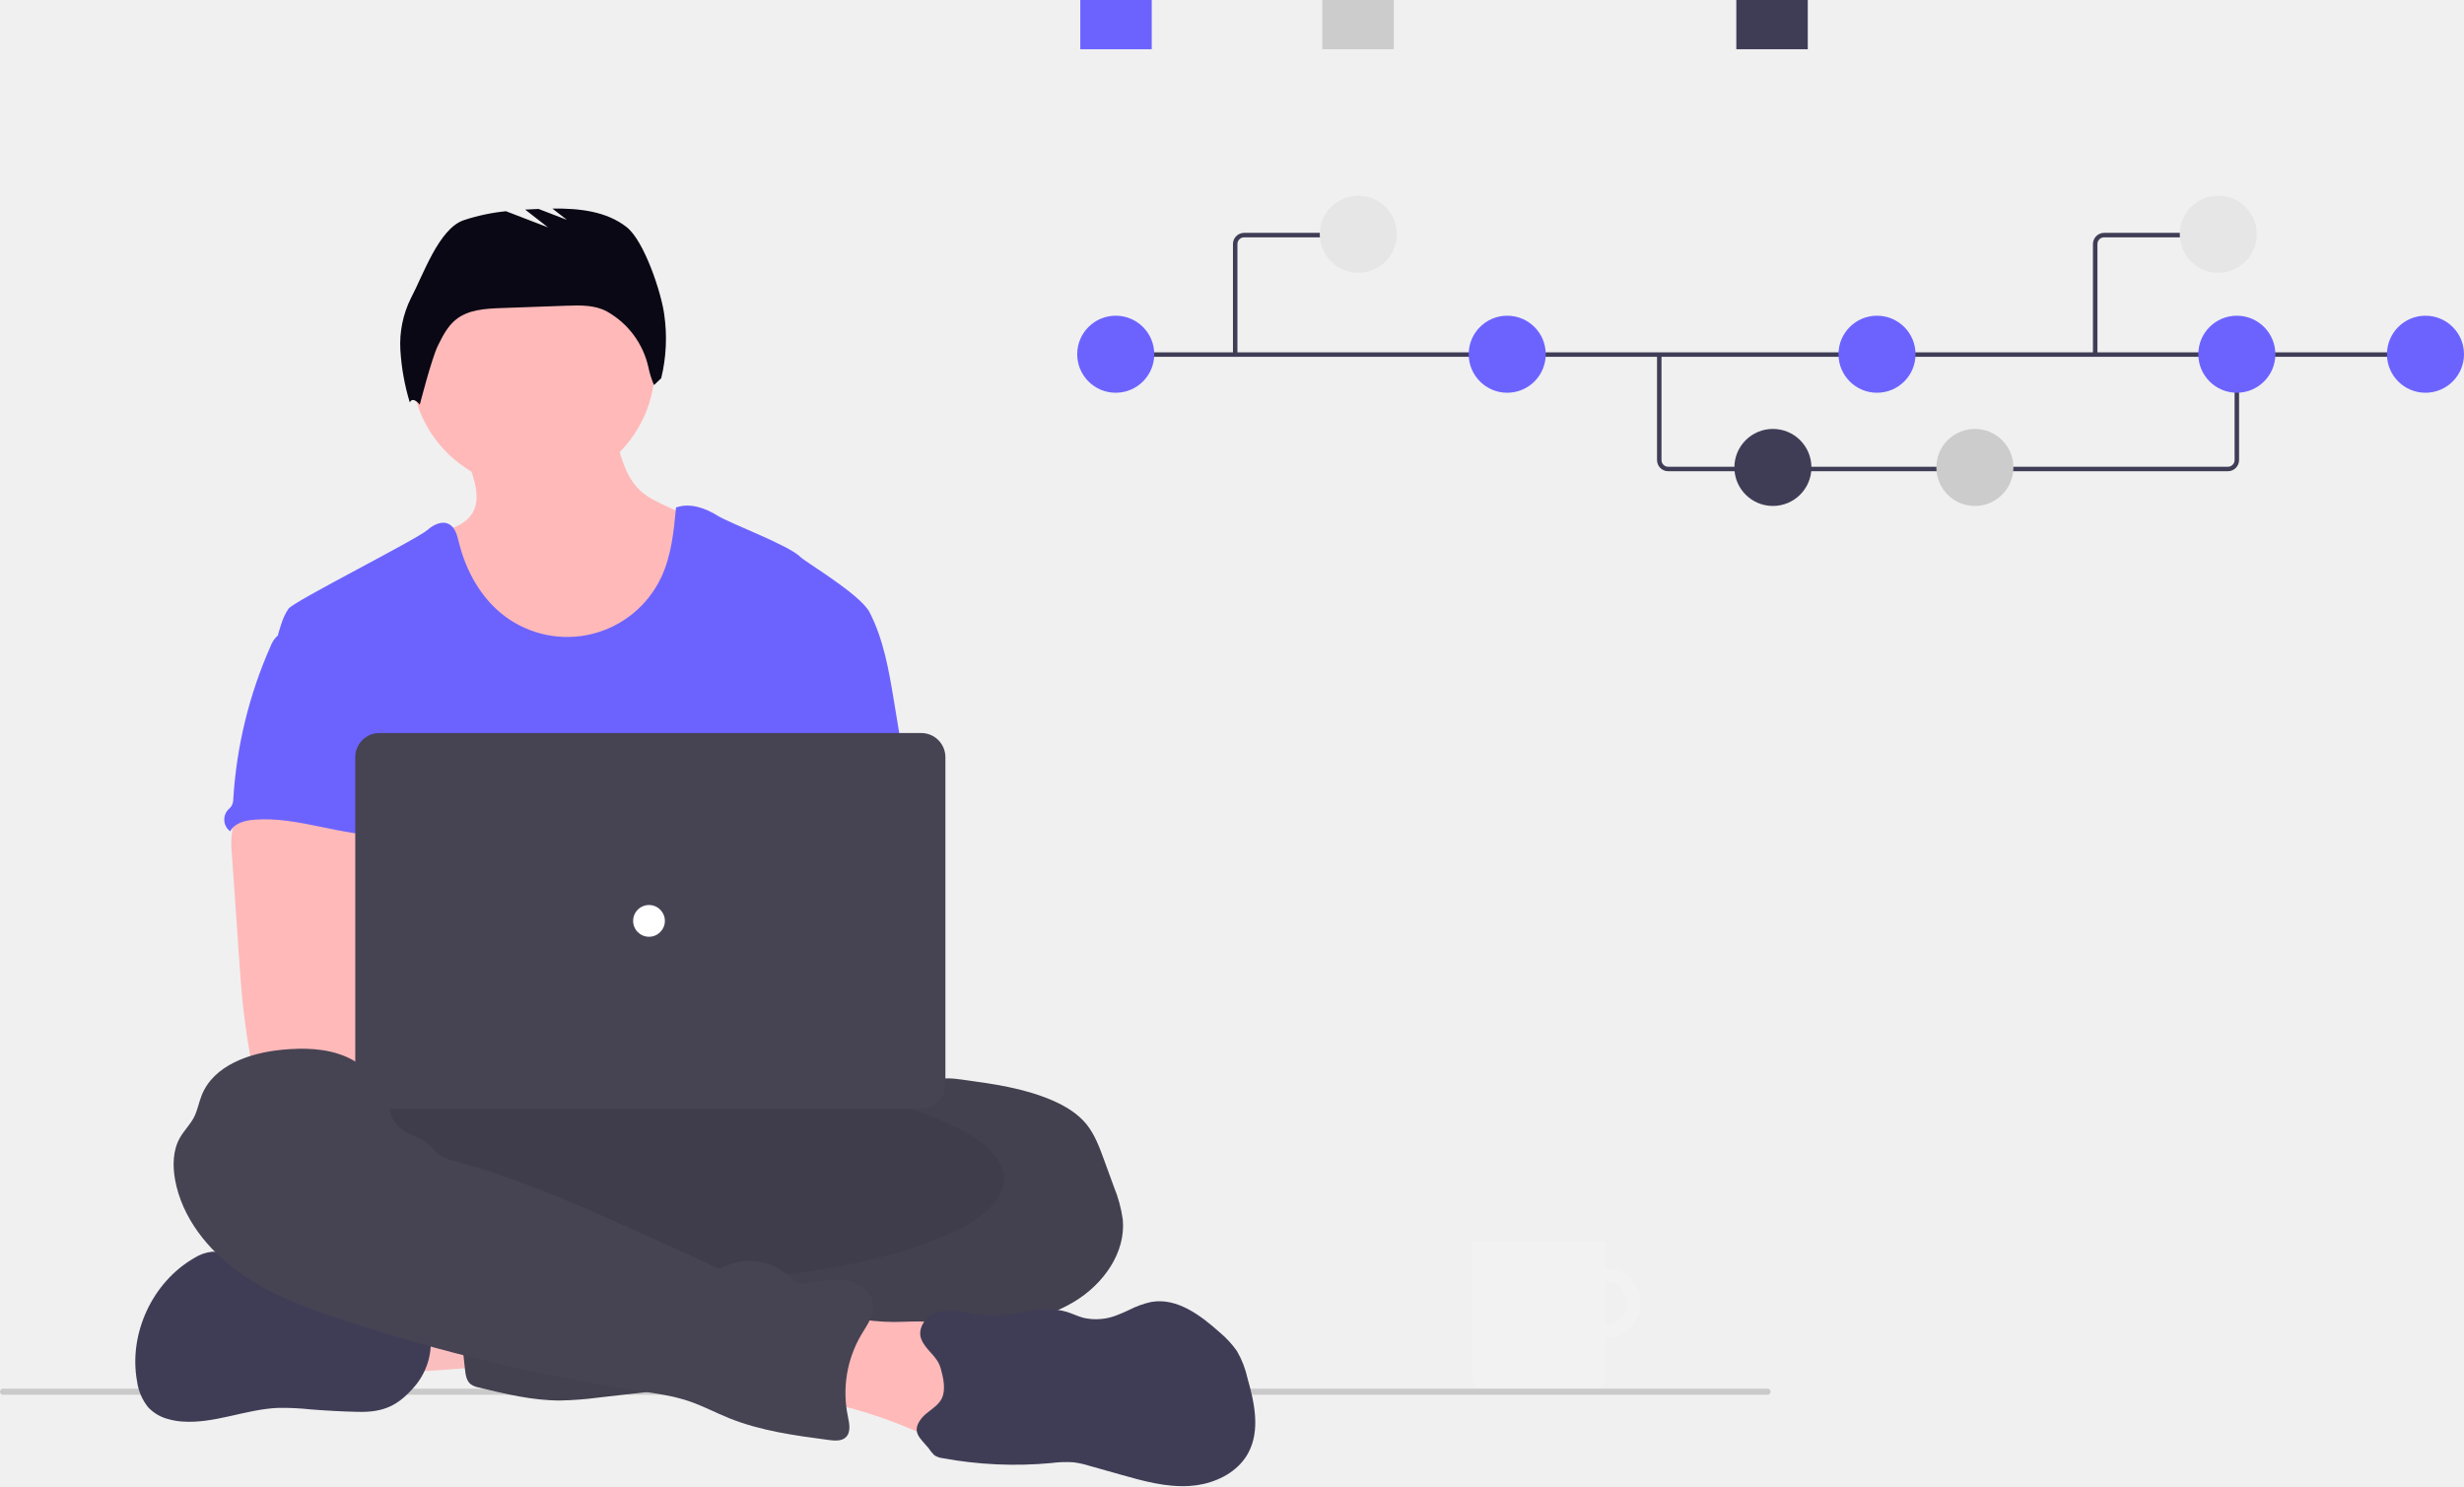
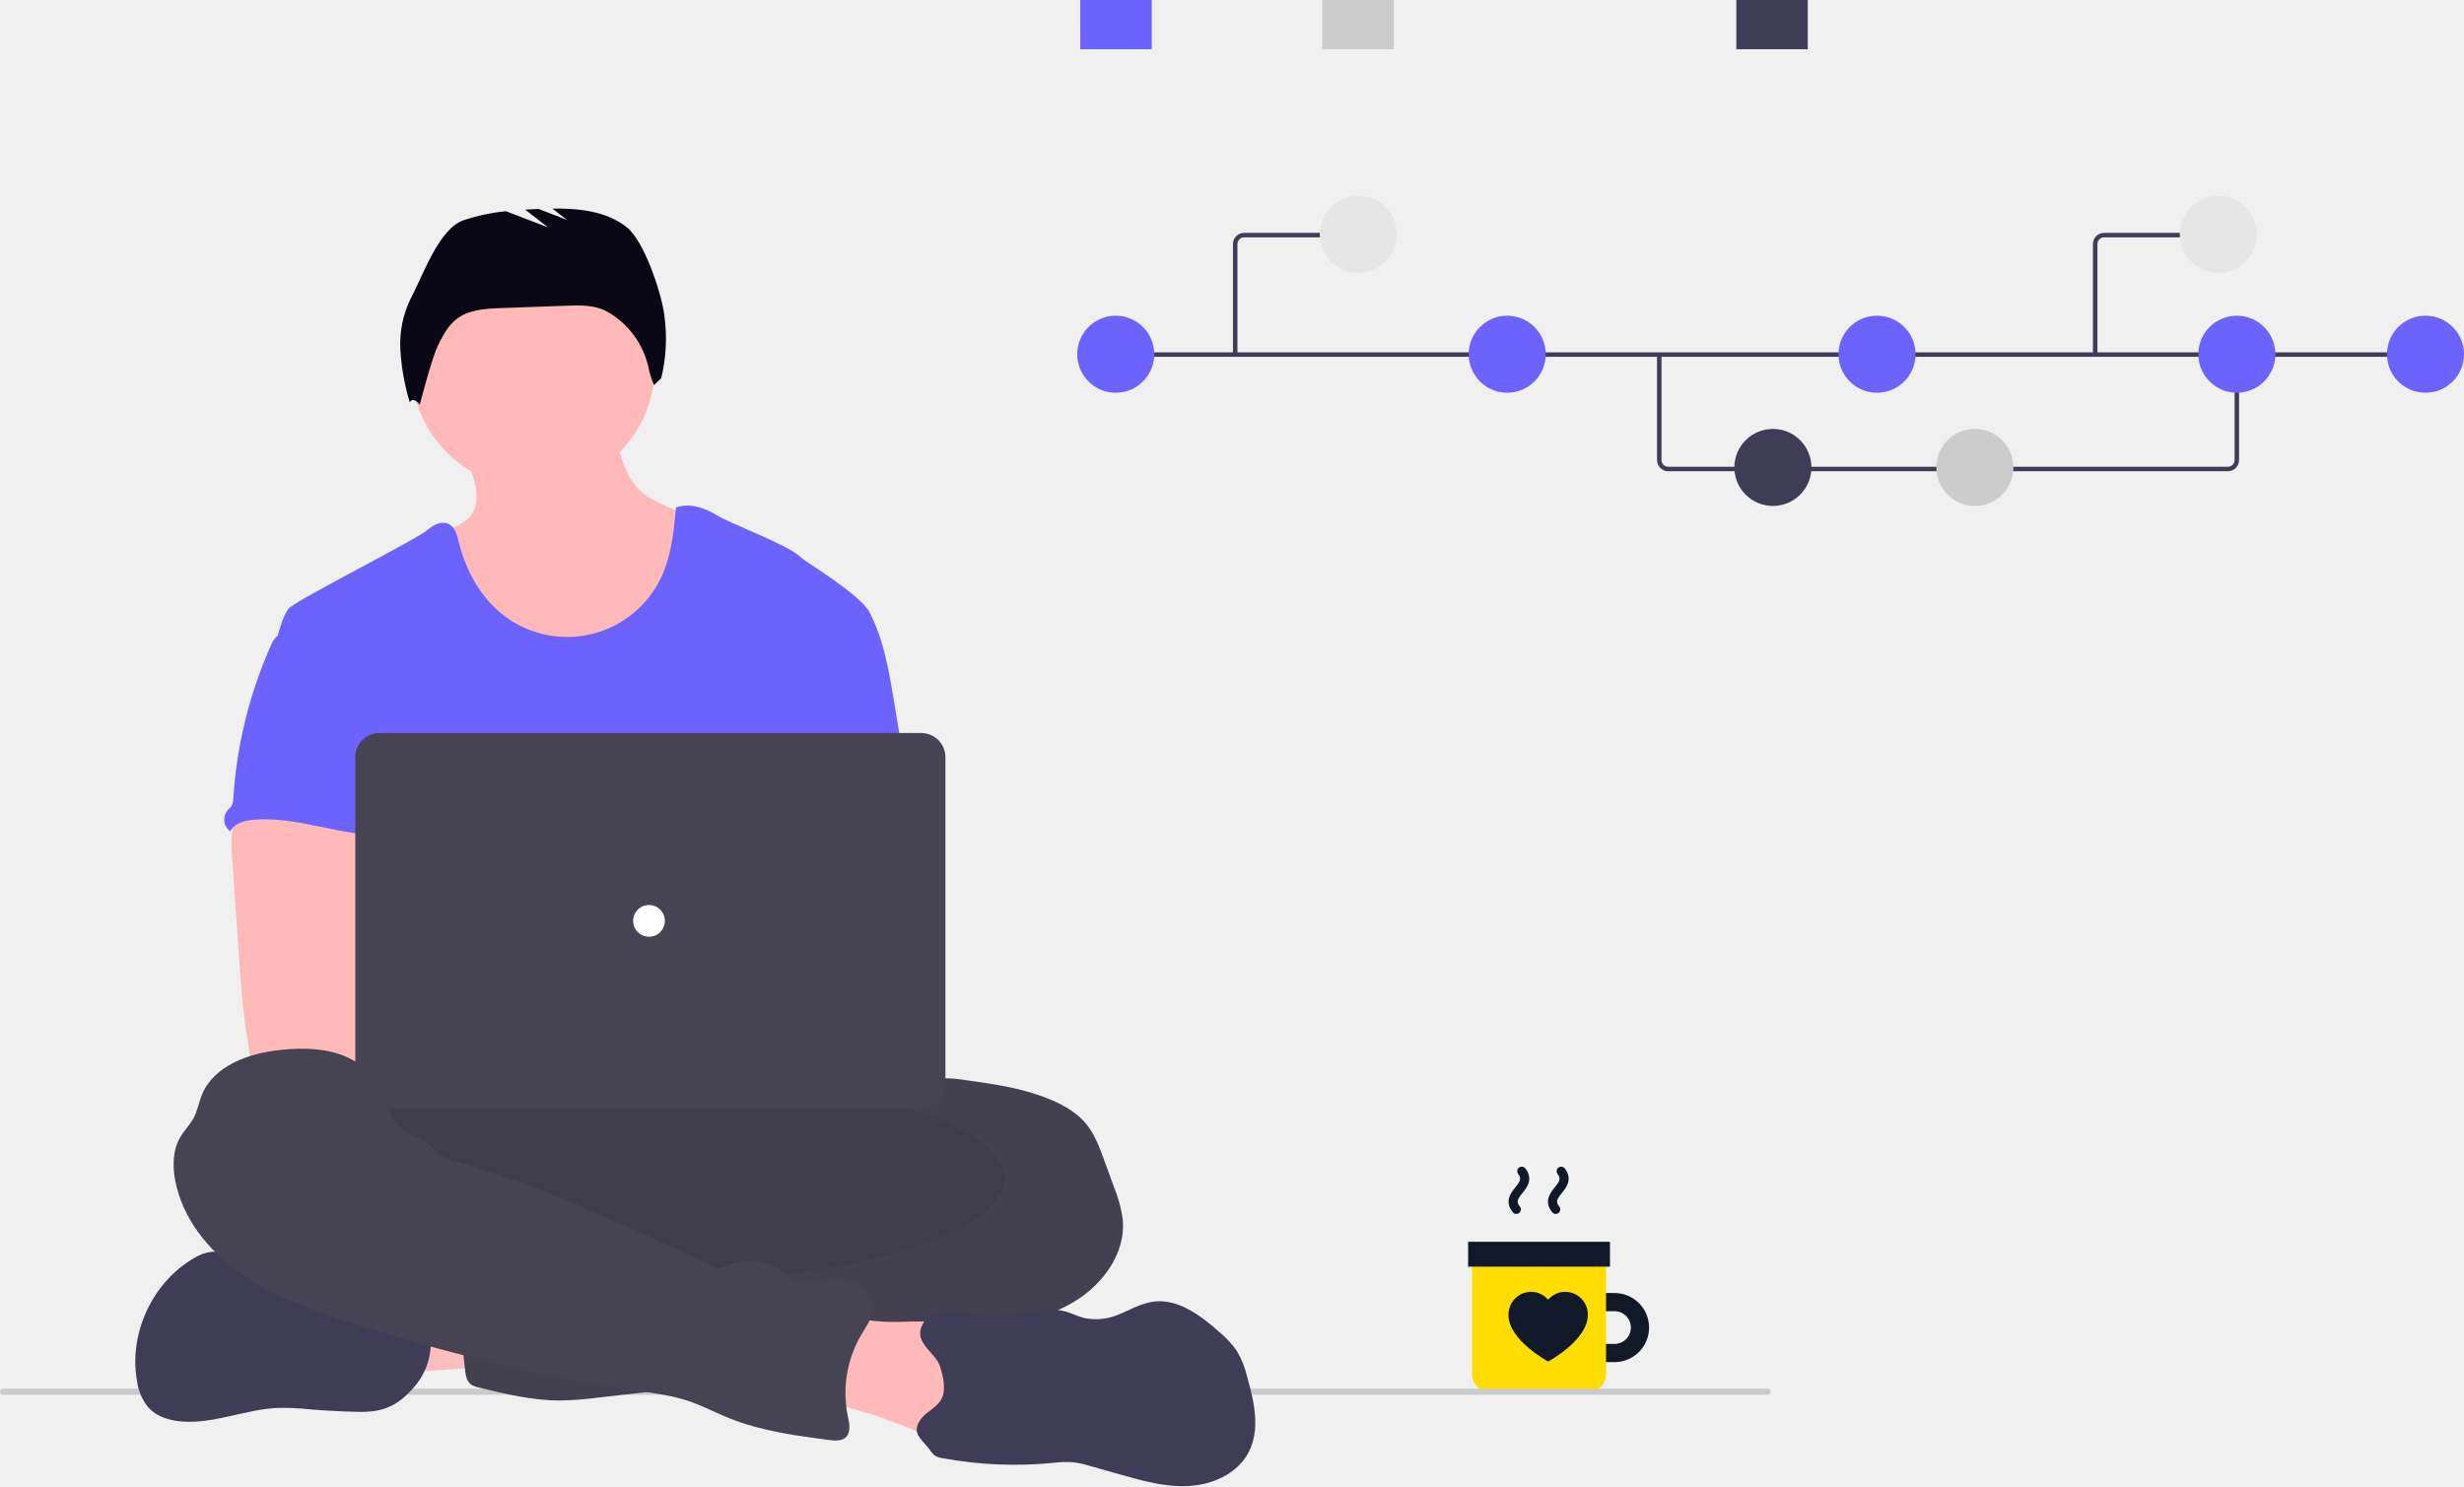
- <svg xmlns="http://www.w3.org/2000/svg" width="812.98" height="490.439" viewBox="0 0 812.98 490.439" role="img" artist="Katerina Limpitsouni" source="https://undraw.co/">
+ <svg xmlns="http://www.w3.org/2000/svg" xmlns:xlink="http://www.w3.org/1999/xlink" width="812.98" height="490.439" viewBox="0 0 812.98 490.439" role="img" artist="Katerina Limpitsouni" source="https://undraw.co/">
  <g id="Group_309" data-name="Group 309" transform="translate(-407 -291)">
-     <g id="Group_100" data-name="Group 100" transform="translate(375 238)">
-       <path id="Path_1465-409" data-name="Path 1465" d="M675.147,628.1a11.49,11.49,0,1,0,11.49,11.49h0a11.49,11.49,0,0,0-11.49-11.49Zm0,18.561a7.071,7.071,0,1,1,7.071-7.071h0a7.071,7.071,0,0,1-7.071,7.071Z" transform="translate(-113.269 -156.487)" fill="#f2f2f2" />
-       <path id="Path_1467-410" data-name="Path 1467" d="M630.954,619.261h44.193V663a5.757,5.757,0,0,1-5.757,5.757H636.711A5.757,5.757,0,0,1,630.954,663V619.261Z" transform="translate(-113.269 -156.487)" fill="#f2f2f2" />
+     <g id="Group_100" data-name="Buy Me a Coffee cup" transform="translate(375 238)">
+       <a href="https://buymeacoffee.com/amaldevpsnn" target="_blank" xlink:href="https://buymeacoffee.com/amaldevpsnn">
+         <path d="M560.8,479.7h3.9c6.3,0,11.4,5.1,11.4,11.4s-5.1,11.4-11.4,11.4h-3.9v-6h3.9a5.4,5.4,0,0,0,0-10.8h-3.9Z" fill="#111827" />
+         <path d="M517.7,462.8h44.2v43.7a5.76,5.76,0,0,1-5.8,5.8H523.5a5.76,5.76,0,0,1-5.8-5.8Z" fill="#ffdd00" />
+         <path d="M516.4,462.8h46.8v8.2H516.4Z" fill="#111827" />
+         <path d="M529.7,486.9c0-4.2,3.3-7.6,7.5-7.6,2.2,0,4.2,1,5.6,2.6,1.4-1.6,3.4-2.6,5.6-2.6,4.2,0,7.5,3.4,7.5,7.6,0,8.4-13.1,15.4-13.1,15.4S529.7,495.3,529.7,486.9Z" fill="#111827" />
+         <path d="M532.3,452.1c-4.2-5.2,5.8-7.4,1.8-12.6" fill="none" stroke="#111827" stroke-width="3" stroke-linecap="round" />
+         <path d="M545.3,452.1c-4.2-5.2,5.8-7.4,1.8-12.6" fill="none" stroke="#111827" stroke-width="3" stroke-linecap="round" />
+       </a>
    </g>
    <path id="Path_944-411" data-name="Path 944" d="M696.682,669.758H114.056a1.029,1.029,0,0,1,0-2H696.682a1.029,1.029,0,0,1,0,2Z" transform="translate(293.73 81.512)" fill="#cacaca" />
    <g id="Group_308" data-name="Group 308" transform="translate(1.18 53)">
      <path id="Path_5340-412" data-name="Path 5340" d="M914.753,353.252H730.1a3.7,3.7,0,0,1-3.695-3.695v-34.8h1.478v34.8a2.219,2.219,0,0,0,2.217,2.217H914.753a2.219,2.219,0,0,0,2.217-2.217V314.51h1.478v35.047A3.7,3.7,0,0,1,914.753,353.252Z" transform="translate(226.139 40.257)" fill="#3f3d56" />
      <rect id="Rectangle_1044" data-name="Rectangle 1044" width="433.914" height="1.478" transform="translate(773.917 354.272)" fill="#3f3d56" />
      <circle id="Ellipse_264" data-name="Ellipse 264" cx="12.711" cy="12.711" r="12.711" transform="translate(761.237 342.185)" fill="#6c63ff" />
      <circle id="Ellipse_266" data-name="Ellipse 266" cx="12.711" cy="12.711" r="12.711" transform="translate(890.405 342.185)" fill="#6c63ff" />
      <circle id="Ellipse_268" data-name="Ellipse 268" cx="12.711" cy="12.711" r="12.711" transform="translate(978.067 379.545)" fill="#3f3d56" />
      <circle id="Ellipse_269" data-name="Ellipse 269" cx="12.711" cy="12.711" r="12.711" transform="translate(1044.708 379.545)" fill="#ccc" />
      <circle id="Ellipse_270" data-name="Ellipse 270" cx="12.711" cy="12.711" r="12.711" transform="translate(1012.415 342.185)" fill="#6c63ff" />
      <circle id="Ellipse_271" data-name="Ellipse 271" cx="12.711" cy="12.711" r="12.711" transform="translate(1193.378 342.185)" fill="#6c63ff" />
      <circle id="Ellipse_272" data-name="Ellipse 272" cx="12.711" cy="12.711" r="12.711" transform="translate(1131.137 342.185)" fill="#6c63ff" />
      <rect id="Rectangle_207" data-name="Rectangle 207" width="23.577" height="16.249" transform="translate(978.705 238)" fill="#3f3d56" />
      <rect id="Rectangle_208" data-name="Rectangle 208" width="23.577" height="16.249" transform="translate(762.253 238)" fill="#6c63ff" />
      <rect id="Rectangle_209" data-name="Rectangle 209" width="23.577" height="16.249" transform="translate(842.111 238)" fill="#ccc" />
      <path id="Path_5341-413" data-name="Path 5341" d="M537.79,301.386a.739.739,0,0,1-.739-.739V264.172a3.7,3.7,0,0,1,3.695-3.695h35.967a.739.739,0,1,1,0,1.478H540.746a2.219,2.219,0,0,0-2.217,2.217v36.475a.739.739,0,0,1-.739.739Z" transform="translate(275.574 54.363)" fill="#3f3d56" />
      <circle id="Ellipse_265" data-name="Ellipse 265" cx="12.711" cy="12.711" r="12.711" transform="translate(841.267 302.593)" fill="#e6e6e6" />
      <path id="Path_5342-414" data-name="Path 5342" d="M922.529,300.647h-1.478V264.172a3.7,3.7,0,0,1,3.695-3.695h35.967v1.478H924.746a2.219,2.219,0,0,0-2.217,2.217Z" transform="translate(175.323 54.363)" fill="#3f3d56" />
      <circle id="Ellipse_265-2" data-name="Ellipse 265" cx="12.711" cy="12.711" r="12.711" transform="translate(1125.016 302.593)" fill="#e6e6e6" />
    </g>
    <g id="Group_307" data-name="Group 307" transform="translate(15618.886 -22117.611)">
      <path id="Path_5311-415" data-name="Path 5311" d="M205.542,749.762c-1.842-4.191-3.589-9.011-1.746-13.2A11.22,11.22,0,0,1,209.6,731.1a27.942,27.942,0,0,1,7.858-1.938,109.67,109.67,0,0,1,25.548-.349c.62,4.907-.69,9.884-1.816,14.625-1.022,4.366-1.607,5.012-6.112,5.239C232.164,748.836,206.232,751.307,205.542,749.762Z" transform="translate(-15288.737 22111.072)" fill="#fbbebe" />
      <path id="Path_5316-416" data-name="Path 5316" d="M388.81,643.256c2.908-1.109,6.112-.707,9.229-.288,10.032,1.371,20.213,2.777,29.512,6.784,4.366,1.869,8.522,4.366,11.473,8.042,2.619,3.309,4.147,7.361,5.6,11.351l3.353,9.185A44.22,44.22,0,0,1,450.9,689.1c1.048,10.993-6.47,21.357-15.926,27.067s-20.589,7.745-31.433,9.875-21.732,4.488-32.533,6.985a130.974,130.974,0,0,1-15.306,3.012c-11.56,1.31-23.645-.62-34.629,3.2-4.366,1.528-8.653,3.8-13.184,4.855a82.02,82.02,0,0,1-9.116,1.388l-20.789,2.375a113.421,113.421,0,0,1-12.748.978c-9.081,0-18.013-2.148-26.831-4.3a6.785,6.785,0,0,1-2.619-1.057c-1.4-1.1-1.7-3.047-1.9-4.811q-1.336-11.709-2.34-23.444c-.21-2.541-.367-5.291,1.022-7.43,1.746-2.619,5.152-3.44,8.26-3.947a215.561,215.561,0,0,1,39.885-2.768c5.073-5.073,13.438-5.1,20.082-7.858a59.727,59.727,0,0,0,7.081-3.851,92.552,92.552,0,0,1,38.881-12.285,36.192,36.192,0,0,0,7.954-1.135c5.143-1.6,9.831-5.946,15.114-4.881.655-1.807,1.109-4.226,2.619-5.466.751-.637,1.676-1.065,2.366-1.746,1.458-1.476,1.589-3.8,1.371-5.859s-.707-4.174-.175-6.182a8.546,8.546,0,0,1,.969-2.157C379.589,645.142,383.544,642.819,388.81,643.256Z" transform="translate(-15292.339 22121.945)" fill="#464353" />
      <path id="Path_5317-417" data-name="Path 5317" d="M388.81,643.256c2.908-1.109,6.112-.707,9.229-.288,10.032,1.371,20.213,2.777,29.512,6.784,4.366,1.869,8.522,4.366,11.473,8.042,2.619,3.309,4.147,7.361,5.6,11.351l3.353,9.185A44.22,44.22,0,0,1,450.9,689.1c1.048,10.993-6.47,21.357-15.926,27.067s-20.589,7.745-31.433,9.875-21.732,4.488-32.533,6.985a130.974,130.974,0,0,1-15.306,3.012c-11.56,1.31-23.645-.62-34.629,3.2-4.366,1.528-8.653,3.8-13.184,4.855a82.02,82.02,0,0,1-9.116,1.388l-20.789,2.375a113.421,113.421,0,0,1-12.748.978c-9.081,0-18.013-2.148-26.831-4.3a6.785,6.785,0,0,1-2.619-1.057c-1.4-1.1-1.7-3.047-1.9-4.811q-1.336-11.709-2.34-23.444c-.21-2.541-.367-5.291,1.022-7.43,1.746-2.619,5.152-3.44,8.26-3.947a215.561,215.561,0,0,1,39.885-2.768c5.073-5.073,13.438-5.1,20.082-7.858a59.727,59.727,0,0,0,7.081-3.851,92.552,92.552,0,0,1,38.881-12.285,36.192,36.192,0,0,0,7.954-1.135c5.143-1.6,9.831-5.946,15.114-4.881.655-1.807,1.109-4.226,2.619-5.466.751-.637,1.676-1.065,2.366-1.746,1.458-1.476,1.589-3.8,1.371-5.859s-.707-4.174-.175-6.182a8.546,8.546,0,0,1,.969-2.157C379.589,645.142,383.544,642.819,388.81,643.256Z" transform="translate(-15292.339 22121.945)" opacity="0.05" />
      <path id="Path_5318-418" data-name="Path 5318" d="M201.731,752.6c-5.4,6.26-10.163,8.5-18.624,8.295q-7.806-.183-15.594-.812a87.5,87.5,0,0,0-10.687-.5c-10.775.419-21.174,5.352-31.922,4.488a22.629,22.629,0,0,1-4.689-.873,13.647,13.647,0,0,1-6.365-3.859,17.391,17.391,0,0,1-3.615-8.478c-2.873-15.664,5-32.725,18.79-40.7A13.778,13.778,0,0,1,135,708.04a14.153,14.153,0,0,1,6.042,1.327l.131.052a45.692,45.692,0,0,1,14.966,9.989,8.436,8.436,0,0,0,2.288,1.842,7.86,7.86,0,0,0,2.7.506l11.473.725a27.185,27.185,0,0,1,5.763.795,45.809,45.809,0,0,1,6.06,2.619c6.173,2.759,13.018,3.493,19.689,4.558a2.942,2.942,0,0,1,1.746.7,2.733,2.733,0,0,1,.541,1.135,22.274,22.274,0,0,1-4.663,20.309Z" transform="translate(-15276.893 22113.635)" fill="#3f3d56" />
      <path id="Path_5320-419" data-name="Path 5320" d="M396.345,734.271c6.418-.175,13.621-.5,18.336,3.824,4.5,4.086,5.09,10.827,5.387,16.9l.341,7.046a14.075,14.075,0,0,1-.672,6.356c-1.537,3.493-5.754,5.178-9.6,4.977s-7.387-1.886-10.905-3.405a153.412,153.412,0,0,0-29.687-9.351q.5-7.308,1.659-14.546c.533-3.344.62-8.941,2.855-11.717,2.366-2.934,5.448-1.345,8.662-.8a69.531,69.531,0,0,0,13.63.725Z" transform="translate(-15309.863 22110.516)" fill="#ffb9b9" />
      <path id="Path_5322-420" data-name="Path 5322" d="M514.316,776.835c-2.934,5.44-8.627,8.827-14.739,10.224a29.253,29.253,0,0,1-4.663.664c-7.727.48-15.359-1.659-22.806-3.772L462,781.1a31.919,31.919,0,0,0-5.326-1.187,36.546,36.546,0,0,0-7.369.253,130.615,130.615,0,0,1-35.8-1.607,6.312,6.312,0,0,1-2.768-.987,13.752,13.752,0,0,1-1.93-2.366c-2.75-3.309-5.71-5.239-2.454-9.6,1.877-2.532,5.361-3.8,6.819-6.706s.524-7.037-.341-10.041c-1.179-4.147-5.055-5.937-6.444-9.744-1.039-2.873.707-6.208,3.335-7.771s5.876-1.685,8.906-1.284,6,1.257,9.046,1.493c8.958.716,18.118-3.9,26.718-1.3,1.895.576,3.685,1.493,5.606,2a18.642,18.642,0,0,0,11.2-.969c1.257-.471,2.488-1.039,3.711-1.6a29.884,29.884,0,0,1,7.465-2.7c8.391-1.441,16.171,4.366,22.5,10.032a31.814,31.814,0,0,1,5.719,6.2,31.122,31.122,0,0,1,3.493,9.02C516.4,760.315,518.315,769.413,514.316,776.835Z" transform="translate(-15314.353 22111.26)" fill="#3f3d56" />
      <ellipse id="Ellipse_895" data-name="Ellipse 895" cx="124.859" cy="34.925" rx="124.859" ry="34.925" transform="translate(-15130.301 22762.711)" fill="#464353" />
      <ellipse id="Ellipse_896" data-name="Ellipse 896" cx="124.859" cy="34.925" rx="124.859" ry="34.925" transform="translate(-15130.301 22762.711)" opacity="0.1" />
      <path id="Path_5312-421" data-name="Path 5312" d="M308.277,459.017a38.846,38.846,0,0,1-20.03,18.2,50.275,50.275,0,0,1-15.9,3.021c-5.929.271-11.979-.113-17.55-2.139-7.474-2.707-13.682-8.242-18.336-14.695s-7.858-13.822-10.644-21.252c-1.467-3.868-2.864-7.989-2.174-12.075,4.5-1.022,9.421-2.523,11.744-6.514,1.982-3.423,1.432-7.526.288-11.438-.323-1.109-.7-2.209-1.074-3.266-.873-2.532-3.885-7.343-1.746-9.508,1.336-1.371,6.933-2.069,8.862-2.96,5.946-2.742,11.429-6.706,17.96-8.007,5.649-1.126,11.482-.07,17.122,1.1a5.632,5.632,0,0,1,2.113.76,5.082,5.082,0,0,1,1.572,2.357c1.607,3.912,2.55,8.234,3.842,12.311,1.345,4.27,3.073,8.277,6.313,11.307,2.523,2.366,5.737,3.851,8.88,5.291l7.736,3.545a10.172,10.172,0,0,1,3.658,2.366,9.264,9.264,0,0,1,1.746,4.75,44.373,44.373,0,0,1-4.383,26.849Z" transform="translate(-15291.332 22154.248)" fill="#ffb9b9" />
      <circle id="Ellipse_897" data-name="Ellipse 897" cx="40.164" cy="40.164" r="40.164" transform="translate(-15076.166 22489.42)" fill="#ffb9b9" />
      <path id="Path_5314-422" data-name="Path 5314" d="M370.1,510.526l-3.3-19.995c-1.668-10.032-3.388-20.257-8.05-29.294-3.065-5.92-21.226-16.607-22.7-18.144-3.807-3.947-23.3-11.124-27.4-13.691s-9.212-4.366-13.752-2.724c-.733,7.815-1.511,15.8-4.828,22.92a34.3,34.3,0,0,1-51.742,12.888c-7.78-5.859-12.765-14.9-15.088-24.352-.568-2.305-1.214-4.951-3.335-6.007-2.3-1.153-5.055.244-6.985,1.938-3.493,3.135-44.076,23.5-45.857,26s-2.619,5.606-3.493,8.609c9.543,21.252,18.275,42.531,27.818,63.783a5.439,5.439,0,0,1,.69,2.619,6.383,6.383,0,0,1-1.187,2.619c-4.68,7.518-4.532,16.974-4.016,25.81s1.144,18.17-2.8,26.089c-1.074,2.174-2.471,4.165-3.493,6.339-2.392,4.925-3.257,20.676-1.86,25.967h197.4c-3.763-10.347-2.331-31.11-1.545-42.094.55-7.684-.873-15.359-1.484-23.042C371.752,541.077,372.7,526.19,370.1,510.526Z" transform="translate(-15283.733 22149.41)" fill="#6c63ff" />
      <path id="Path_5315-423" data-name="Path 5315" d="M146.208,547.274a30.908,30.908,0,0,0-.1,7.622l2.506,36.034c.236,3.4.471,6.784.786,10.172.6,6.575,1.5,13.1,2.619,19.611a3.493,3.493,0,0,0,3.58,3.4c11.045,2.34,22.457,2.244,33.729,1.607,17.2-.96,34.375-3.152,51.6-2.777,4.436.1,9.6,0,12.294-3.492s1.126-9.142-2.384-11.962-8.277-3.492-12.783-3.492c-5.964-.061-11.927.786-17.873.437a88.536,88.536,0,0,1-16.083-2.96l-14.843-3.693c.568-4.5,2.279-8.731,3.9-13,2.916-7.57,5.64-15.393,5.693-23.5s-3-16.642-9.648-21.287c-5.466-3.816-12.5-4.523-19.165-4.366-4.846.14-13.219-1.022-17.646.873C148.888,538.027,146.863,543.842,146.208,547.274Z" transform="translate(-15281.494 22135.537)" fill="#ffb9b9" />
      <path id="Path_5321-424" data-name="Path 5321" d="M195.614,650.617c0,.873-1.371,0-1.493-.934-.96-7.064-6.566-12.888-13.1-15.717s-13.97-2.977-21.043-2.305c-10.7,1.013-22.7,5.108-26.613,15.105-.926,2.34-1.345,4.872-2.48,7.116-1.257,2.462-3.309,4.427-4.671,6.819-2.349,4.139-2.445,9.212-1.6,13.892,2.279,12.486,10.818,23.164,21.165,30.56s22.44,11.814,34.5,15.8A598.26,598.26,0,0,0,278.073,744.3c5.378.812,10.809,1.563,15.961,3.292,4.61,1.545,8.923,3.859,13.429,5.675,10.478,4.208,21.75,5.71,32.917,7.186,1.9.244,4.086.419,5.492-.873,1.816-1.685,1.214-4.619.7-7.037a37.85,37.85,0,0,1,4.462-26.858c1.869-3.143,4.3-6.365,3.947-10.006-.419-4.243-4.645-7.247-8.854-7.928s-8.487.323-12.713.873a6.81,6.81,0,0,1-4.322-.428,8.635,8.635,0,0,1-1.694-1.5,19.148,19.148,0,0,0-22.3-3.117c-1.563.873-3.929-1.074-5.553-1.807l-18.362-8.312c-21.1-9.543-42.295-19.13-64.612-25.172a13.571,13.571,0,0,1-4.977-2.069c-1.109-.873-1.9-2.061-2.925-3.03-2.227-2.1-5.326-2.943-8-4.436S195,653.612,195.614,650.617Z" transform="translate(-15278.73 22123.367)" fill="#464353" />
      <path id="Path_5324-425" data-name="Path 5324" d="M160.5,474.8a9.038,9.038,0,0,0-1.938,3.1,146.565,146.565,0,0,0-12.311,50.31,5.029,5.029,0,0,1-.568,2.436,10.656,10.656,0,0,1-1.283,1.388,4.82,4.82,0,0,0,.821,6.985c1.441-2.715,4.89-3.6,7.954-3.833,14.677-1.161,29.014,5.667,43.735,5.151-1.039-3.589-2.532-7.037-3.379-10.67-3.746-16.127,5.6-33.686-.131-49.219-1.144-3.108-3.056-6.164-6.068-7.526a16.16,16.16,0,0,0-3.885-1.03c-3.72-.672-11.124-3.545-14.721-2.392-1.327.428-1.851,1.676-2.951,2.427C164.1,473,161.884,473.395,160.5,474.8Z" transform="translate(-15281.157 22143.932)" fill="#6c63ff" />
      <rect id="Rectangle_1040" data-name="Rectangle 1040" width="194.71" height="123.985" rx="7.97" transform="translate(-15094.668 22650.514)" fill="#464353" />
      <circle id="Ellipse_898" data-name="Ellipse 898" cx="5.239" cy="5.239" r="5.239" transform="translate(-15002.989 22707.268)" fill="#fff" />
      <path id="Path_5343-426" data-name="Path 5343" d="M390.281,211.316c4.047-7.636,9.19-22.855,17.359-25.677a64.946,64.946,0,0,1,13.981-2.978L435.506,188l-7.557-5.877q2.207-.131,4.411-.215l9.368,3.6-4.793-3.728c8.734-.09,17.749.819,24.517,6.135,5.77,4.533,11.486,21.7,12.41,28.982a55.438,55.438,0,0,1-1.019,20.883l-2.373,2.256a29.11,29.11,0,0,1-1.861-5.925,28.06,28.06,0,0,0-13.432-18.222l-.129-.073c-3.979-2.24-8.808-2.136-13.371-1.972l-21.672.78c-5.214.188-10.829.518-14.894,3.788-2.746,2.209-4.391,5.469-5.955,8.627-2.02,4.077-5.967,19.454-5.967,19.454s-2.233-2.9-3.3-.742a74.705,74.705,0,0,1-3.109-17.338,33.97,33.97,0,0,1,3.5-17.1Z" transform="translate(-15466.567 22295.652)" fill="#090814" />
    </g>
  </g>
</svg>
